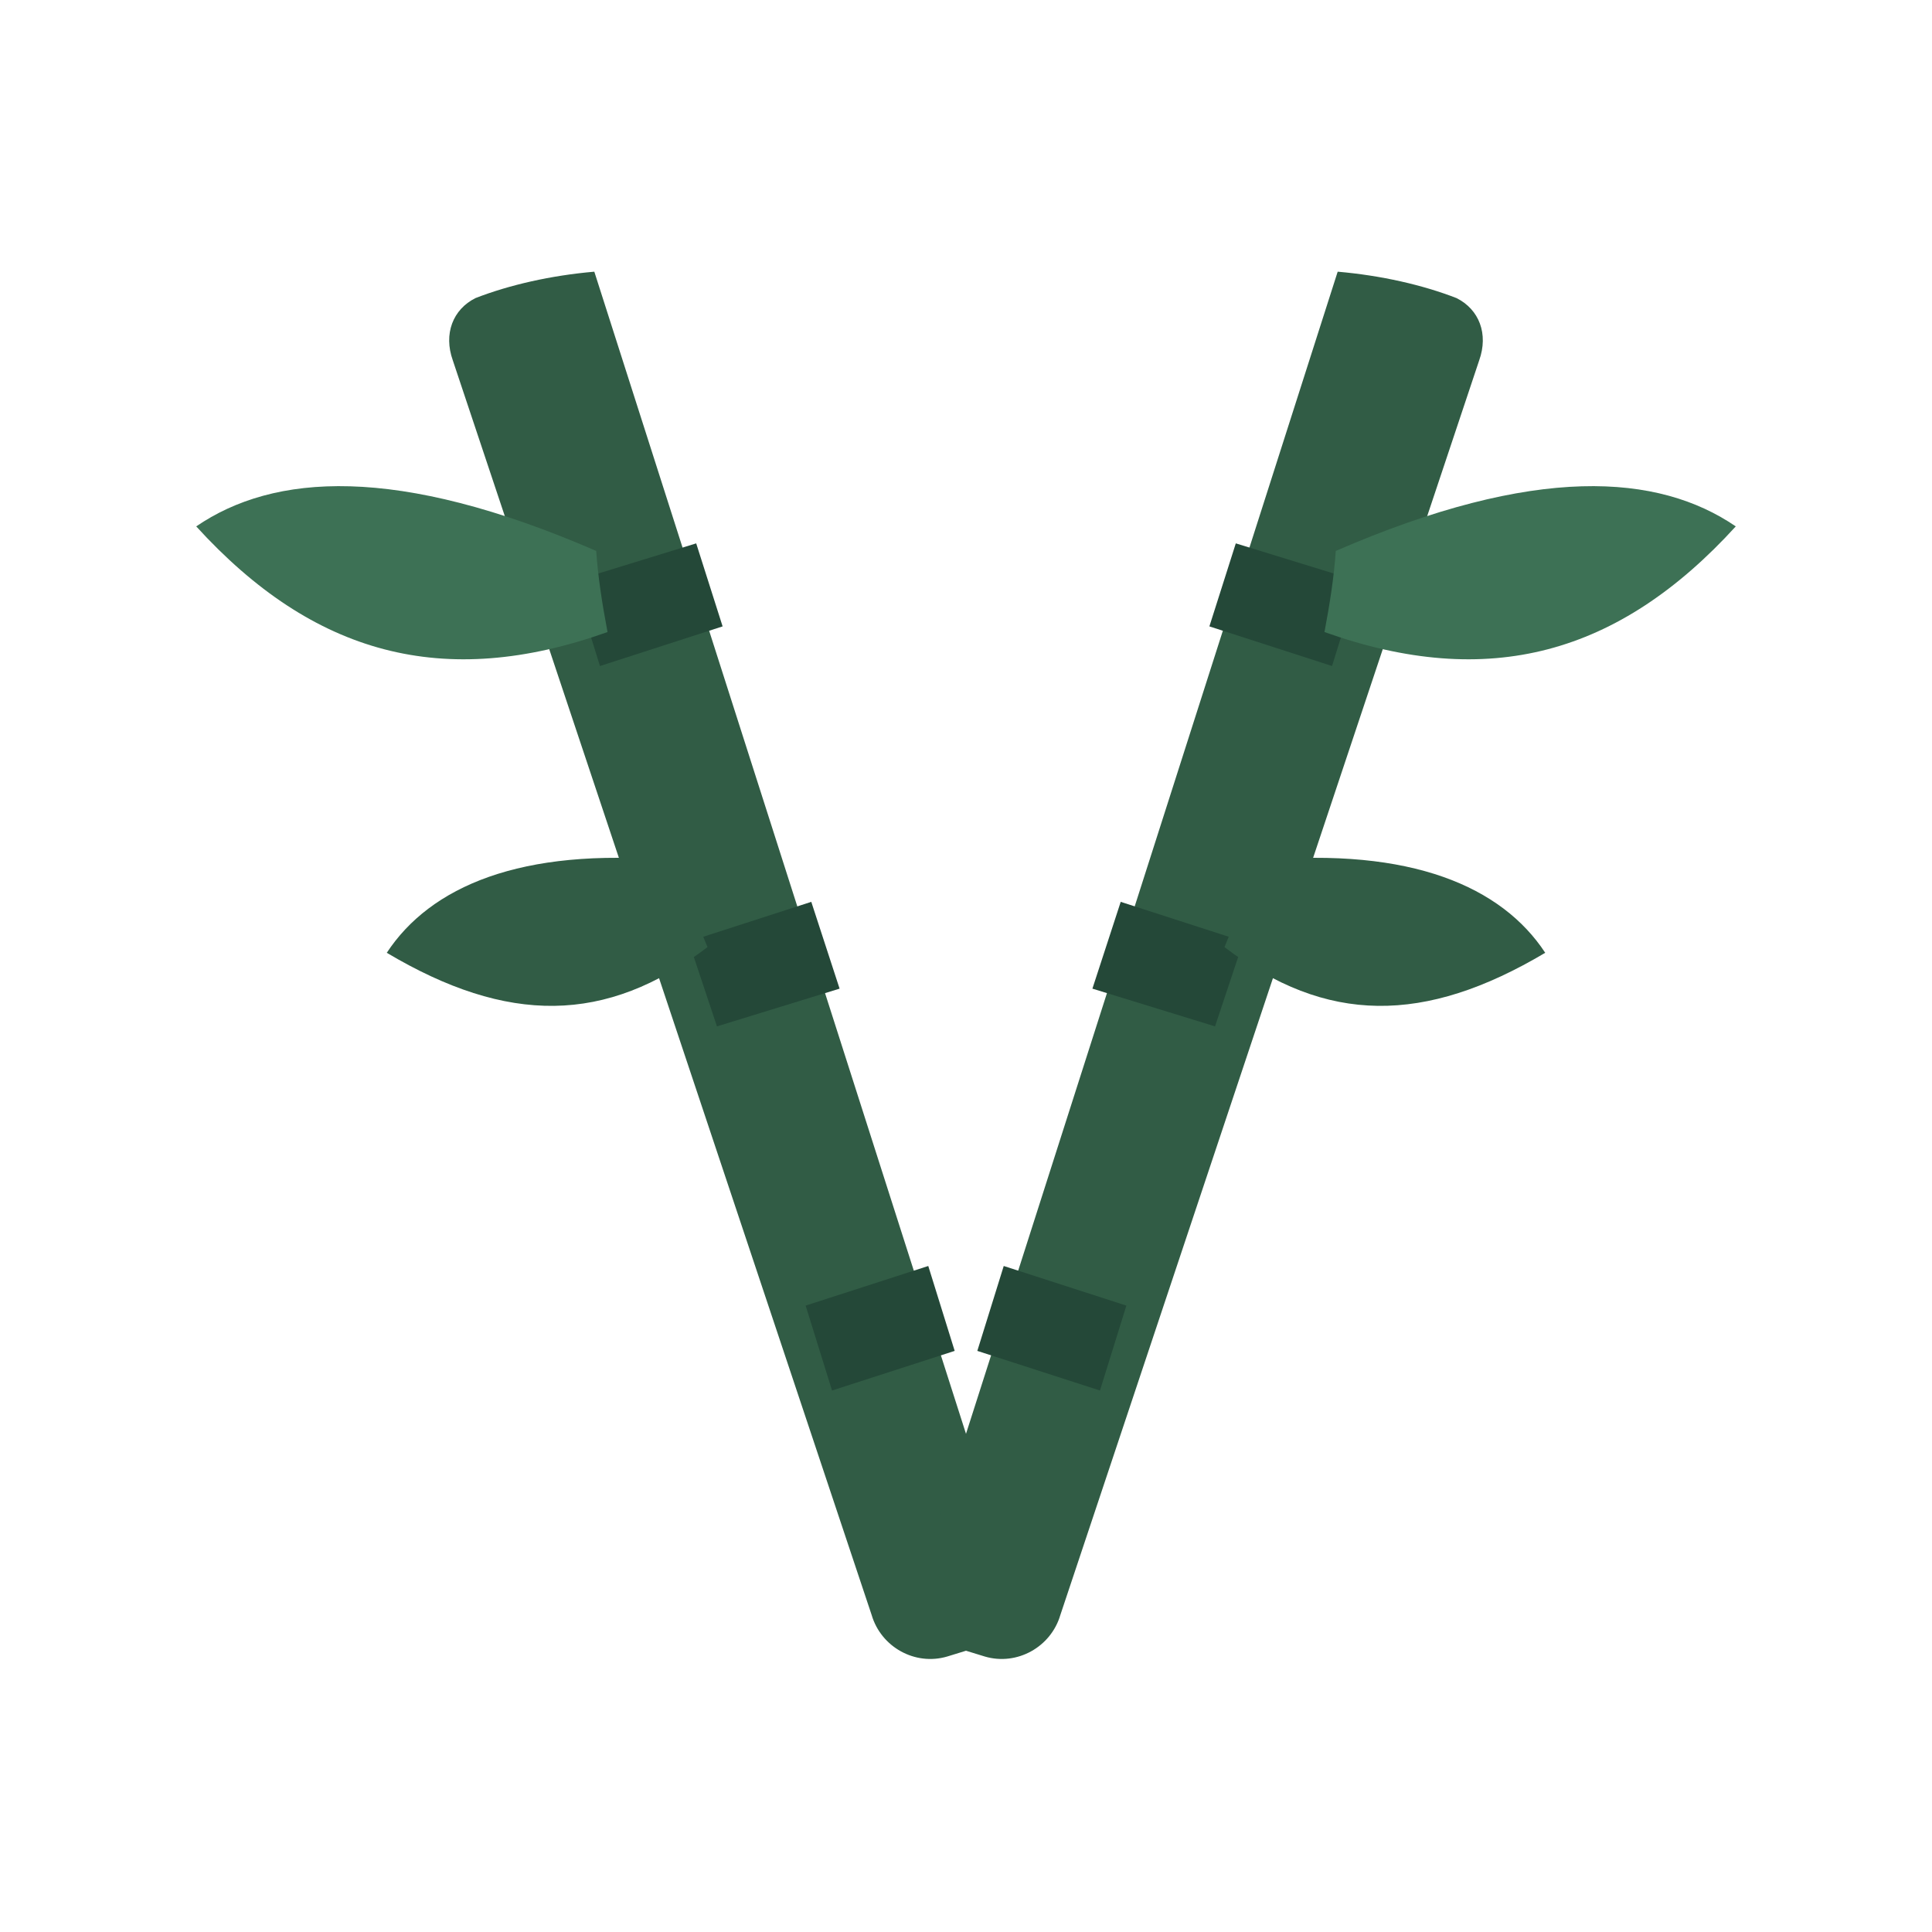
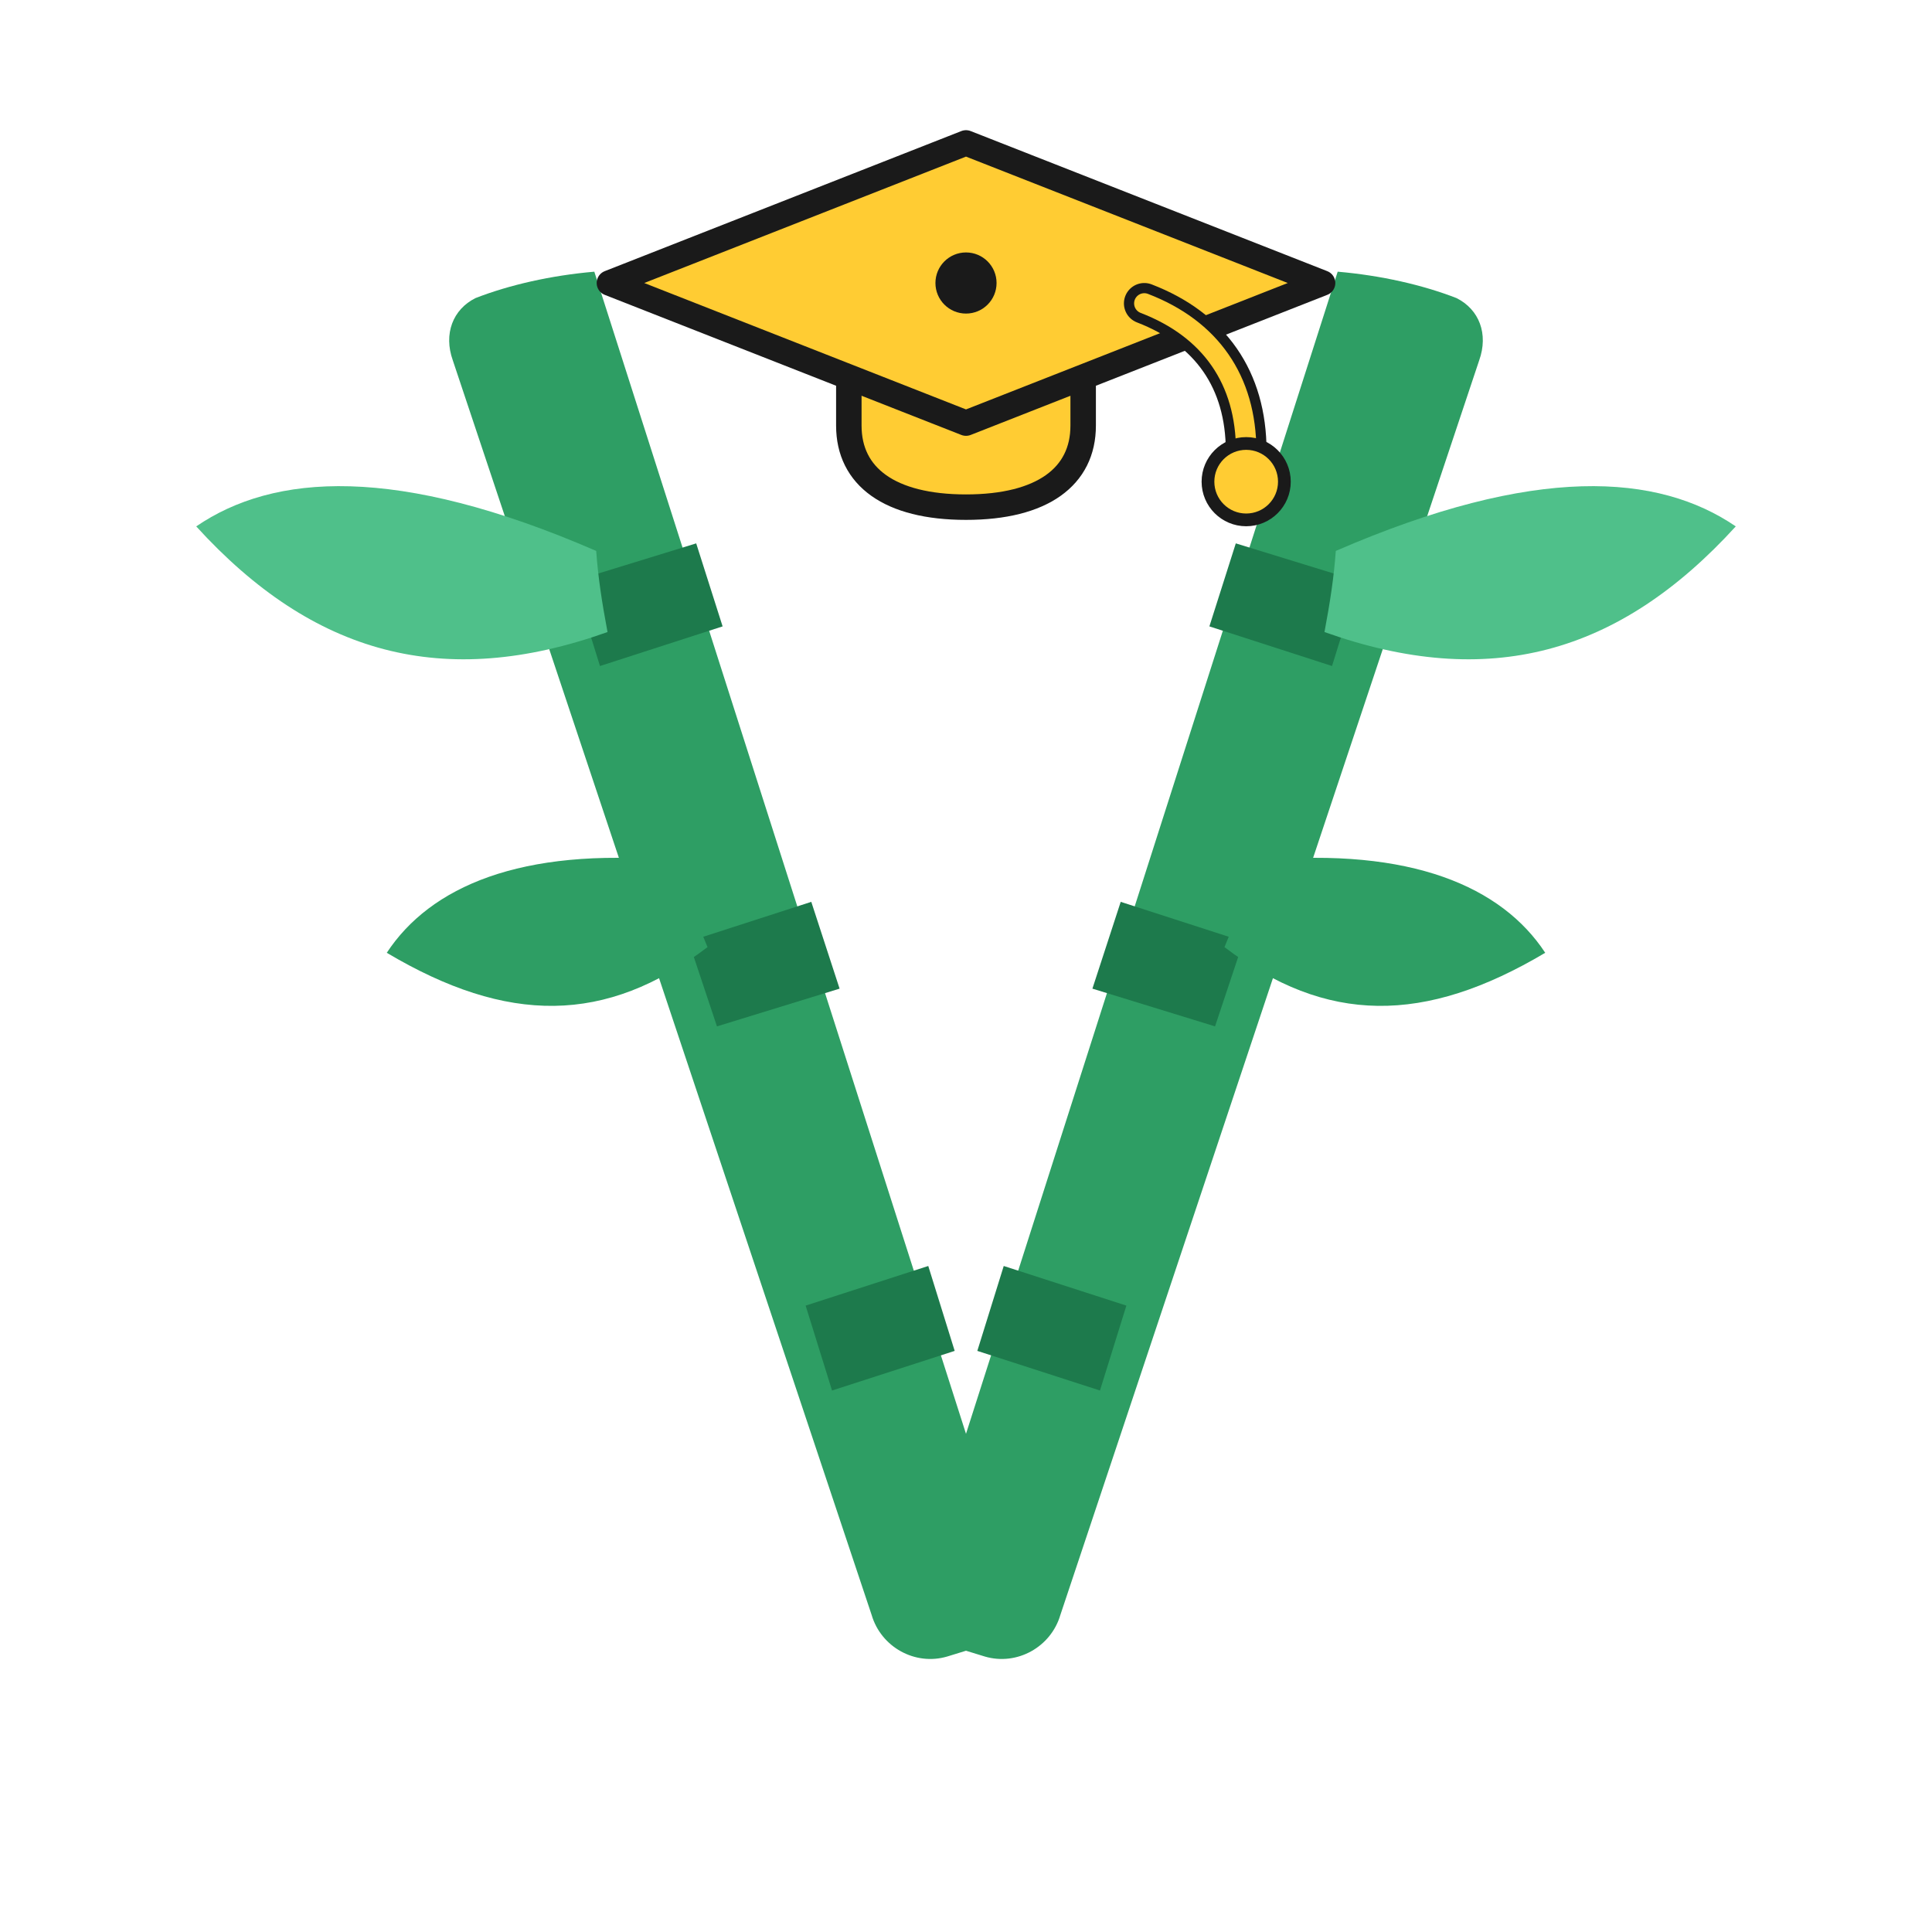
<svg xmlns="http://www.w3.org/2000/svg" viewBox="0 0 1024 1024" role="img" aria-labelledby="title desc">
-   <path fill="#315C45" d="M252 158c18-7 40-12 63-14l221 691c5 17-4 34-21 39l-13 4c-17 5-35-5-40-22L240 191c-5-14 0-27 12-33z" />
-   <path fill="#315C45" d="M772 158c-18-7-40-12-63-14L488 835c-5 17 4 34 21 39l13 4c17 5 35-5 40-22l222-665c5-14 0-27-12-33z" />
-   <path fill="#244838" d="M304 308l65-20 14 44-65 21zM365 499l65-21 15 46-65 20zM427 692l65-21 14 45-65 21z" />
-   <path fill="#244838" d="M720 308l-65-20-14 44 65 21zM659 499l-65-21-15 46 65 20zM597 692l-65-21-14 45 65 21z" />
-   <path fill="#3D7155" d="M316 292C210 246 145 251 104 279c62 68 131 87 218 56-3-16-5-29-6-43z" />
-   <path fill="#3D7155" d="M708 292c106-46 171-41 212-13-62 68-131 87-218 56 3-16 5-29 6-43z" />
-   <path fill="#315C45" d="M356 456c-80-7-128 14-151 49 64 38 116 38 170-3-7-17-13-32-19-46z" />
-   <path fill="#315C45" d="M668 456c80-7 128 14 151 49-64 38-116 38-170-3 7-17 13-32 19-46z" />
+   <path fill="#2E9E64" d="M252 158c18-7 40-12 63-14l221 691c5 17-4 34-21 39l-13 4c-17 5-35-5-40-22L240 191c-5-14 0-27 12-33z" />
+   <path fill="#2E9E64" d="M772 158c-18-7-40-12-63-14L488 835c-5 17 4 34 21 39l13 4c17 5 35-5 40-22l222-665c5-14 0-27-12-33z" />
+   <path fill="#1D7A4C" d="M304 308l65-20 14 44-65 21zM365 499l65-21 15 46-65 20zM427 692l65-21 14 45-65 21z" />
+   <path fill="#1D7A4C" d="M720 308l-65-20-14 44 65 21zM659 499l-65-21-15 46 65 20zM597 692l-65-21-14 45 65 21z" />
+   <path fill="#4FC08A" d="M316 292C210 246 145 251 104 279c62 68 131 87 218 56-3-16-5-29-6-43z" />
+   <path fill="#4FC08A" d="M708 292c106-46 171-41 212-13-62 68-131 87-218 56 3-16 5-29 6-43z" />
+   <path fill="#2E9E64" d="M356 456c-80-7-128 14-151 49 64 38 116 38 170-3-7-17-13-32-19-46z" />
+   <path fill="#2E9E64" d="M668 456c80-7 128 14 151 49-64 38-116 38-170-3 7-17 13-32 19-46z" />
+   <g transform="translate(512 150) scale(1.35) translate(-512 -150)">
+     <path fill="#FFCC33" stroke="#1A1A1A" stroke-width="10" d="M480 158h64c8 0 14 6 14 14v34c0 20-16 32-46 32s-46-12-46-32v-34c0-8 6-14 14-14z" />
+     <path fill="#FFCC33" stroke="#1A1A1A" stroke-width="10" stroke-linejoin="round" d="M512 95L652 150 512 205 372 150z" />
+     <path fill="none" stroke="#1A1A1A" stroke-width="16" stroke-linecap="round" d="M582 158c26 10 40 30 40 58" />
+     <path fill="none" stroke="#FFCC33" stroke-width="8" stroke-linecap="round" d="M582 158c26 10 40 30 40 58" />
+     <circle cx="622" cy="228" r="15" fill="#FFCC33" stroke="#1A1A1A" stroke-width="5" />
+     <circle cx="512" cy="150" r="12" fill="#1A1A1A" />
+   </g>
</svg>
